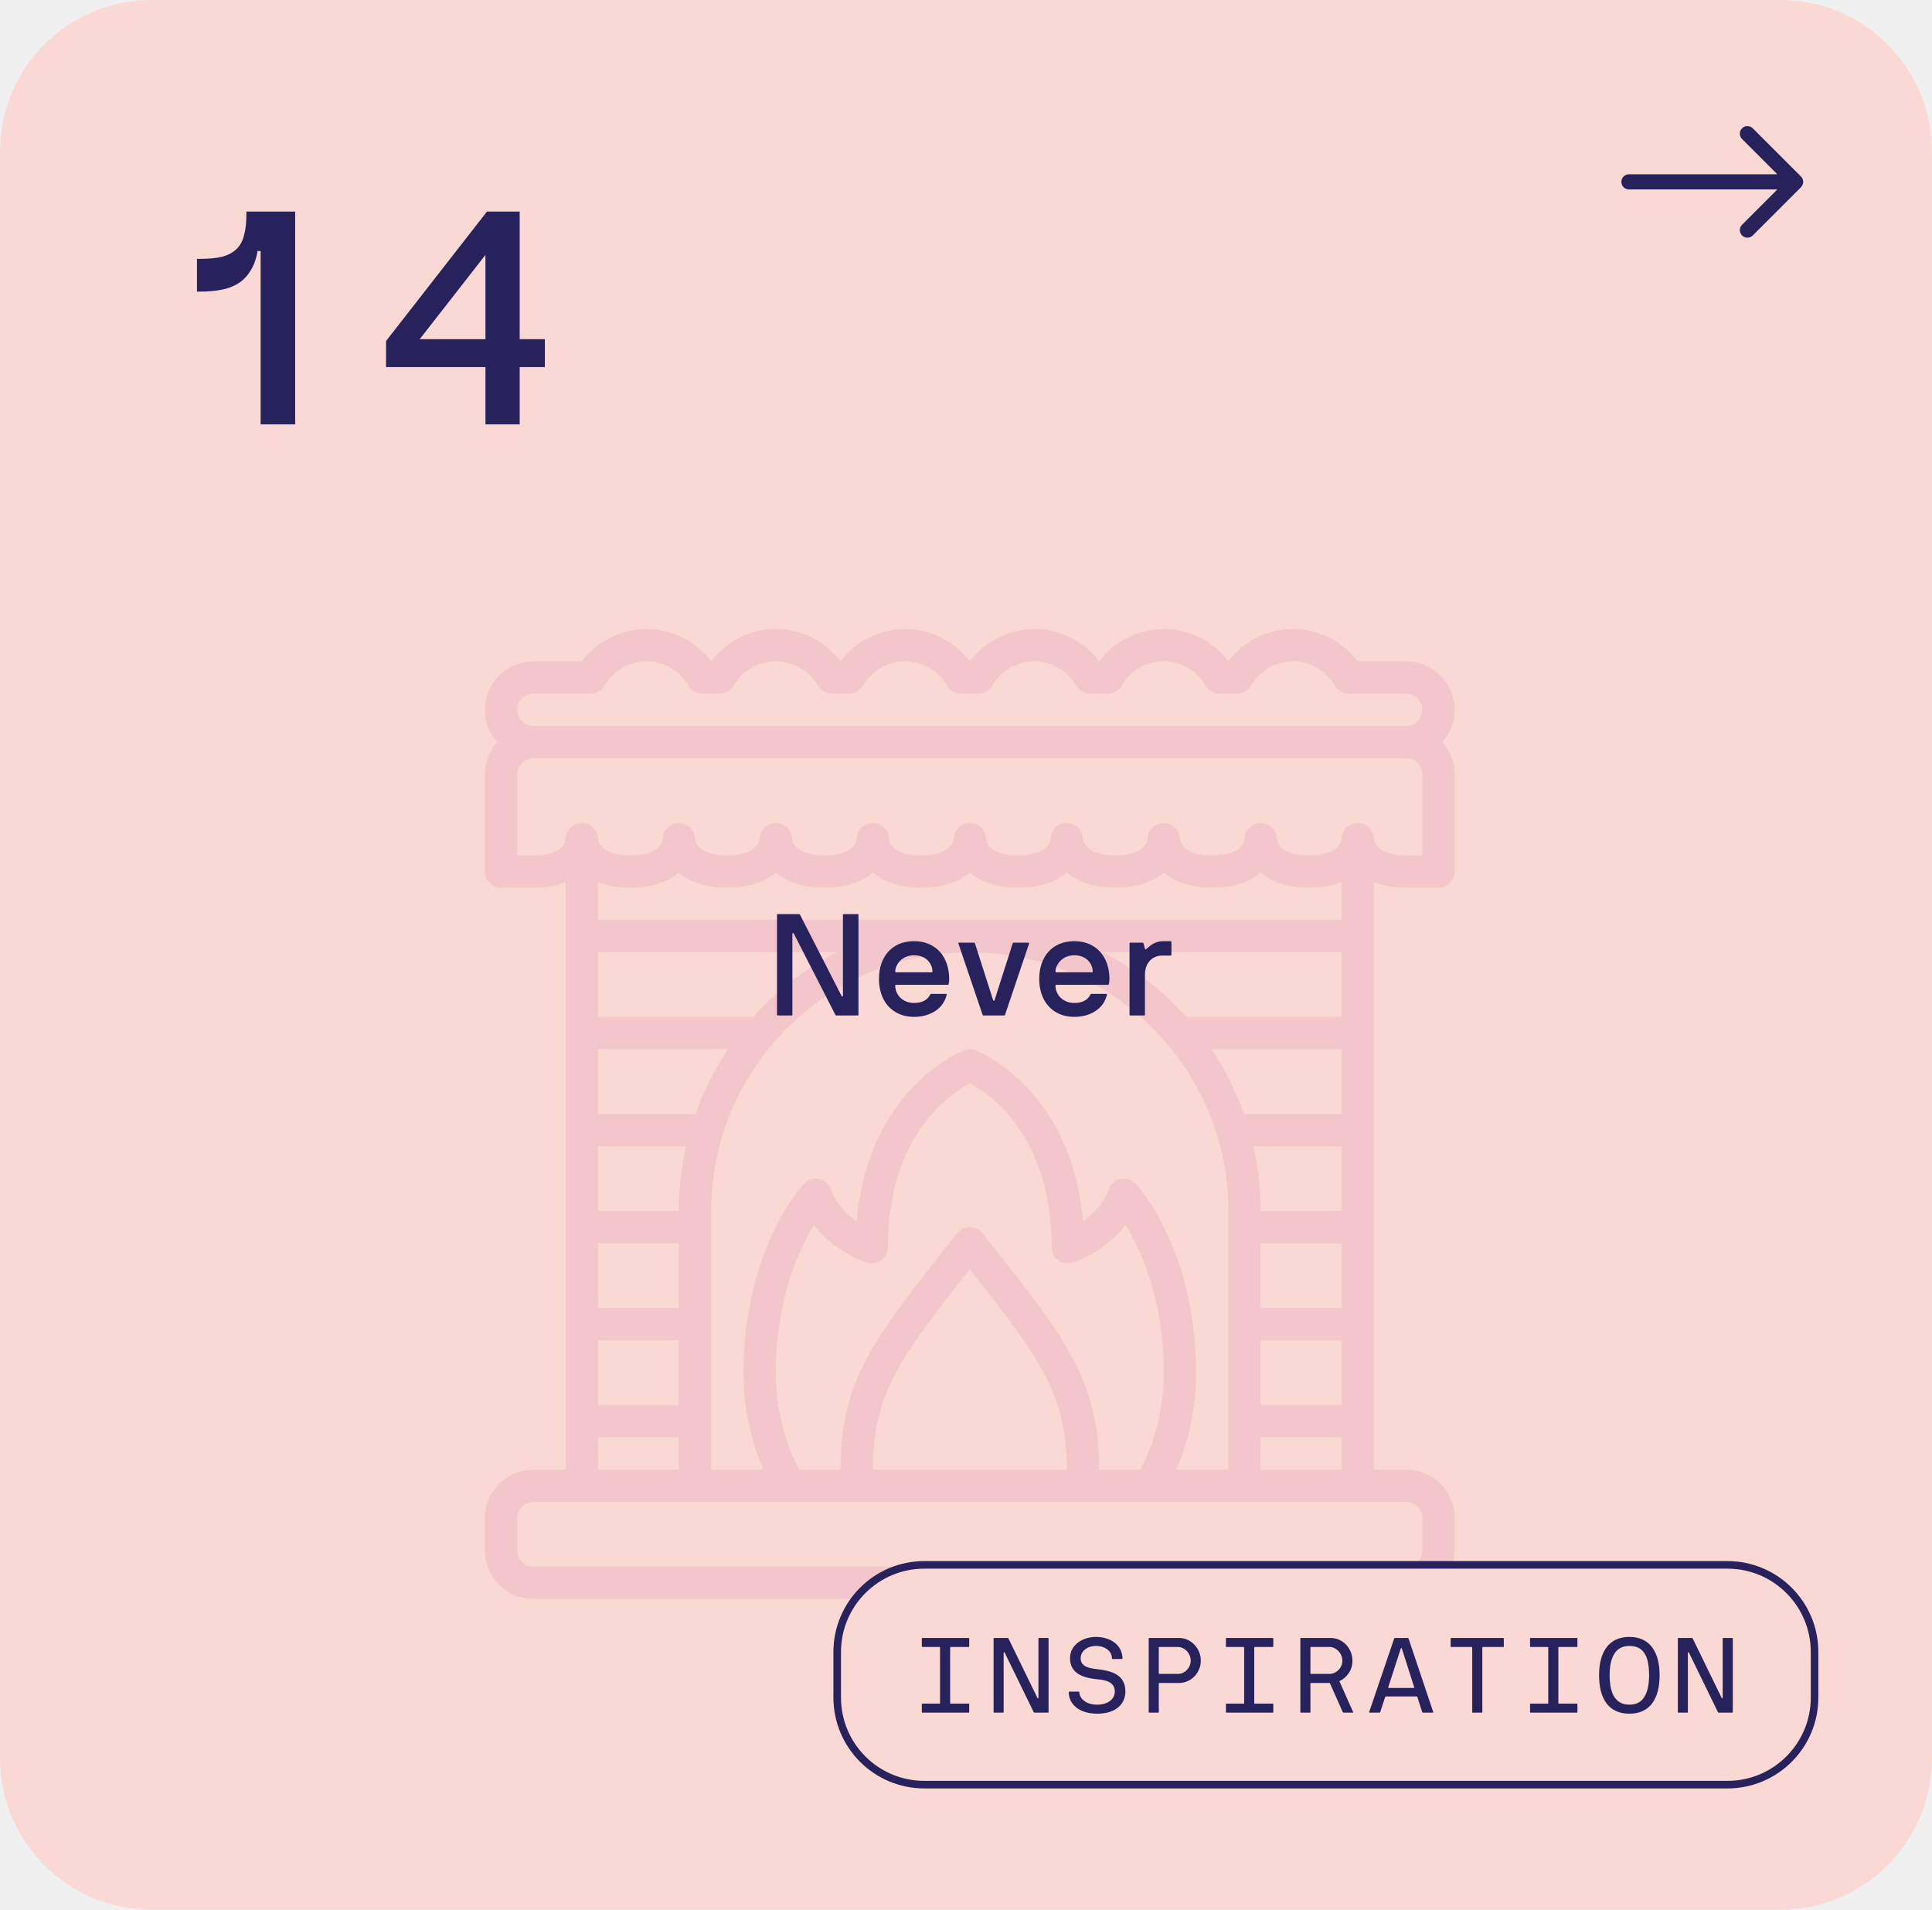
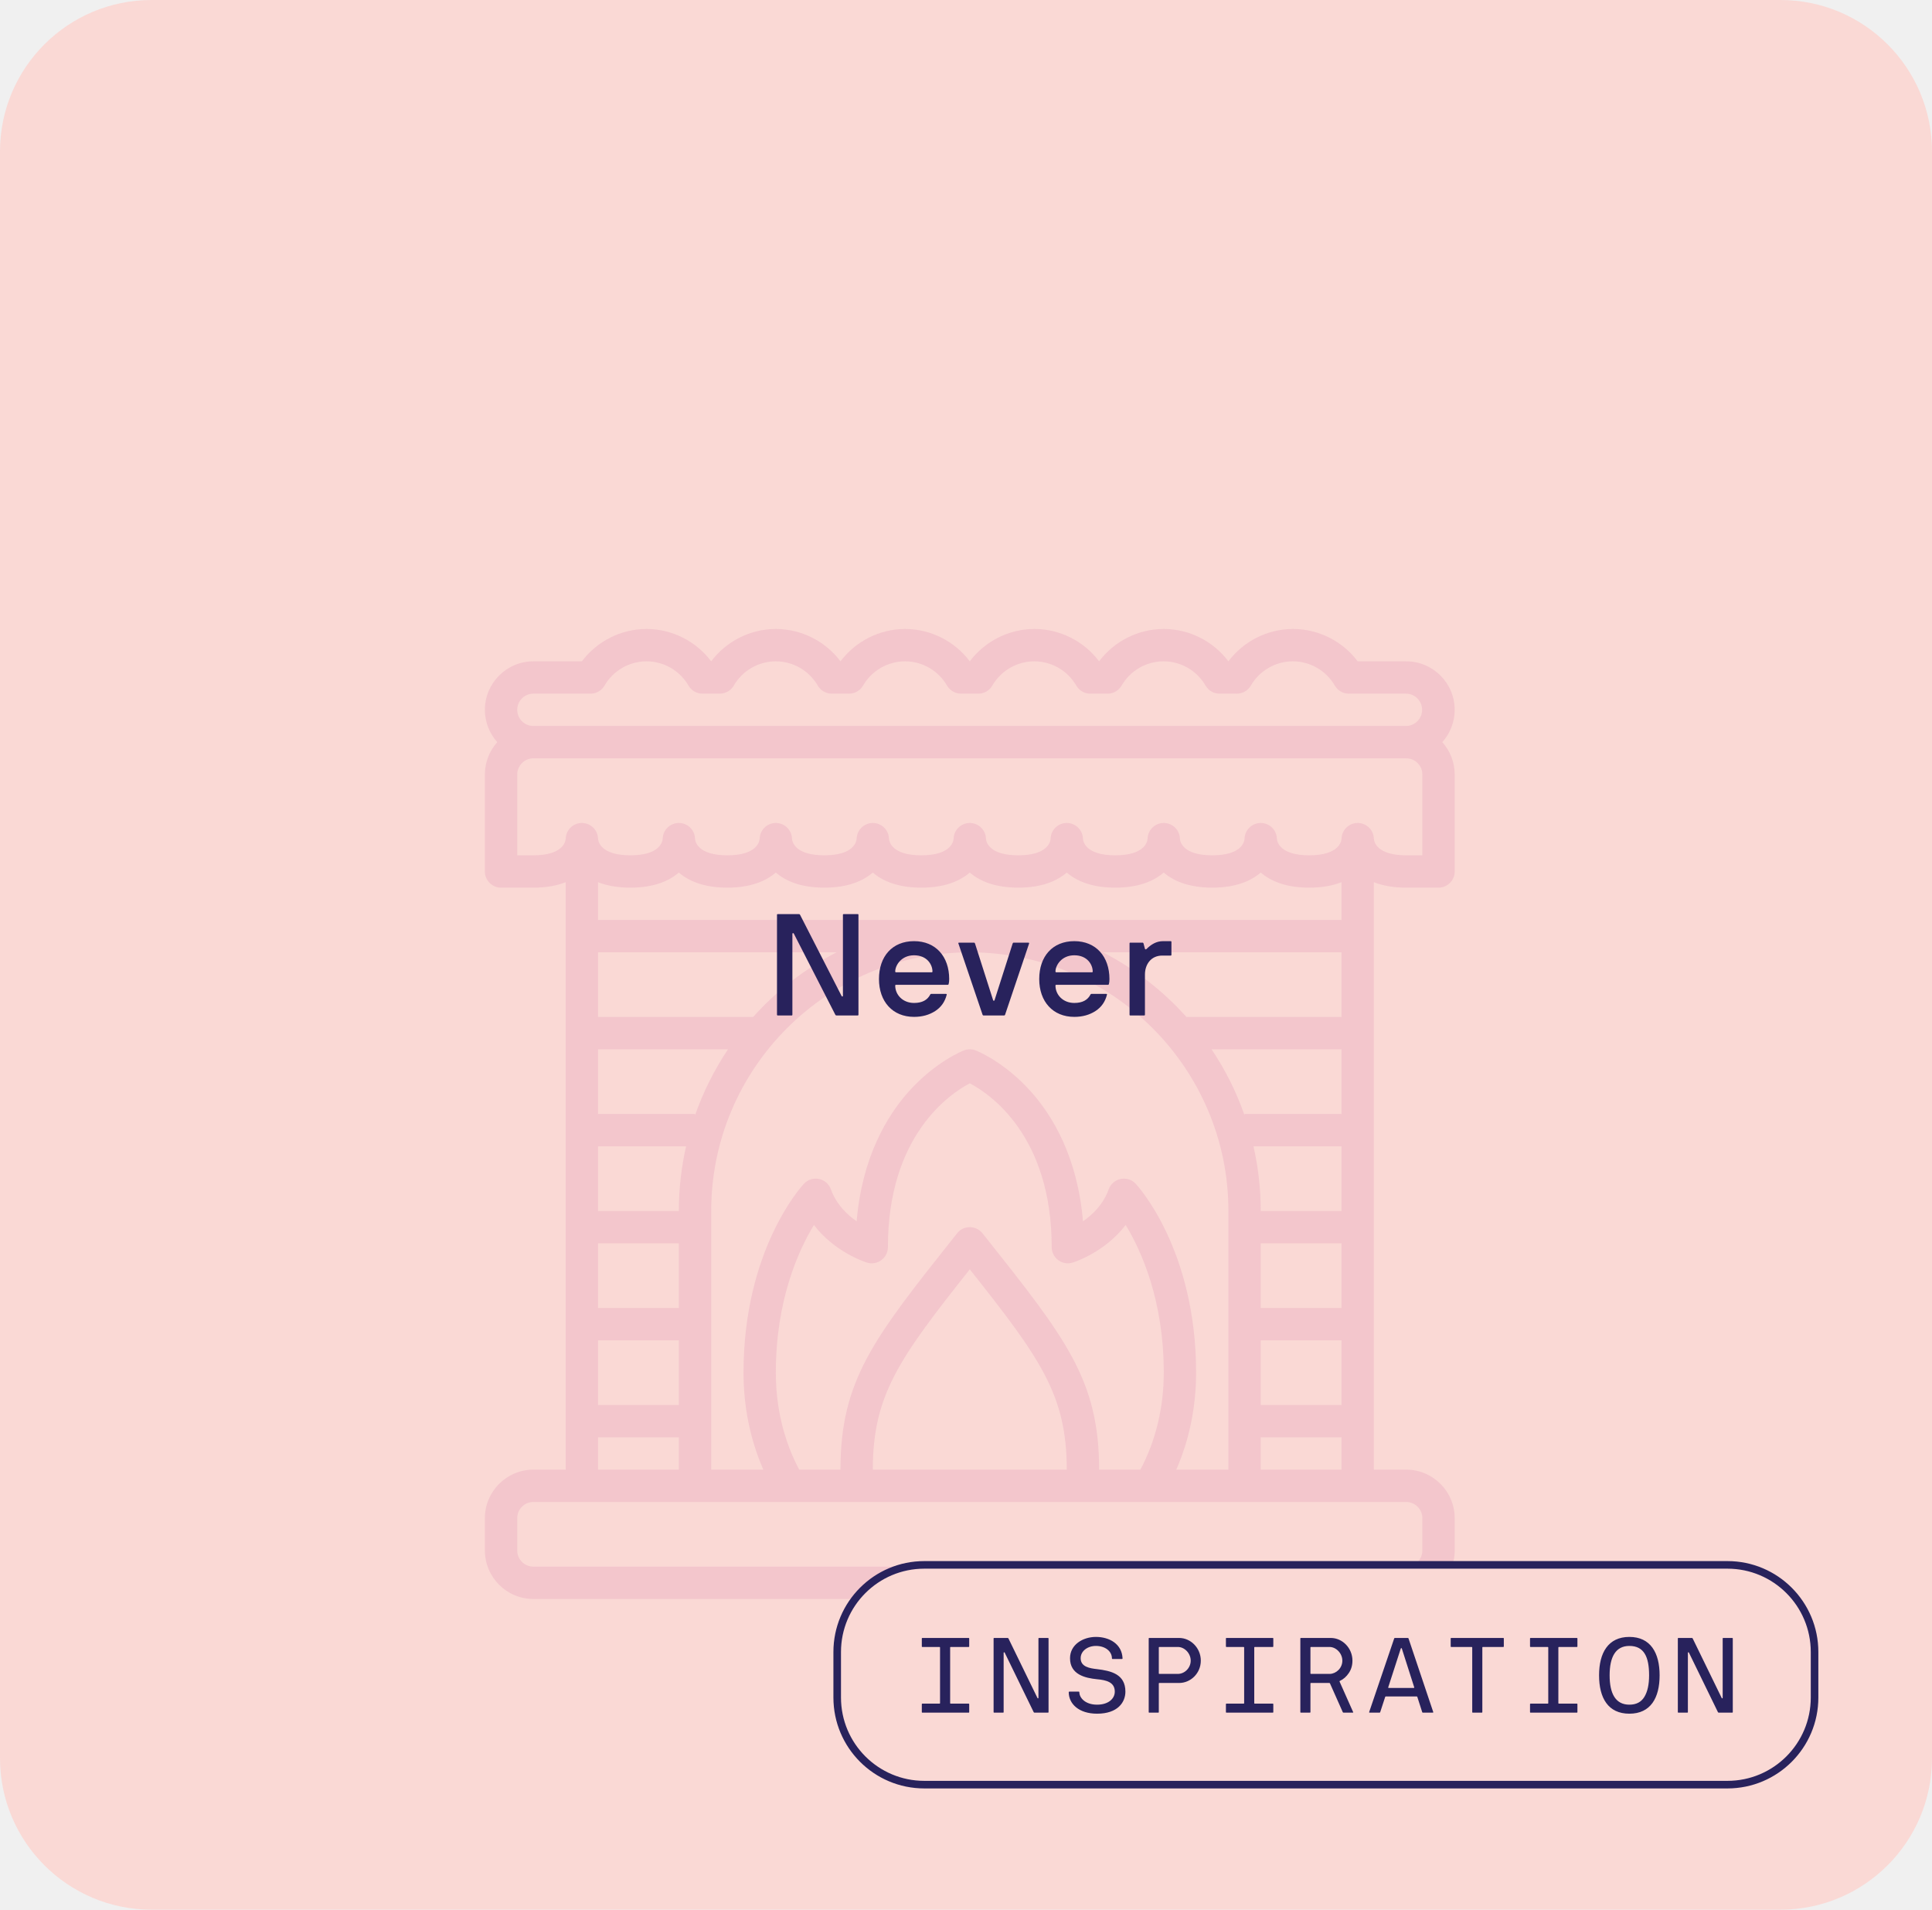
<svg xmlns="http://www.w3.org/2000/svg" width="255" height="252" viewBox="0 0 255 252" fill="none">
  <rect width="255" height="252" rx="20" fill="#FAD9D5" />
-   <path d="M26 34.16H26.4C27.573 34.16 28.547 34.067 29.32 33.88C30.093 33.667 30.72 33.333 31.2 32.88C31.68 32.427 32.013 31.827 32.2 31.08C32.413 30.333 32.52 29.413 32.52 28.32V27.92H38.96V56H34.4V33.12H34C33.813 34.187 33.493 35.067 33.04 35.76C32.613 36.453 32.08 37 31.44 37.4C30.8 37.8 30.053 38.08 29.2 38.24C28.347 38.4 27.413 38.48 26.4 38.48H26V34.16ZM50.953 48.44V45L64.273 27.92H68.593V44.76H71.913V48.44H68.593V56H64.073V48.44H50.953ZM55.393 44.76H64.073V33.64L55.393 44.76Z" fill="#28225C" />
  <g clip-path="url(#clip0_2_84)">
    <path d="M192 93.667C192 90.139 189.128 87.267 185.6 87.267H179.197C177.197 84.608 174.032 83 170.667 83C167.301 83 164.136 84.608 162.136 87.267H162.131C160.131 84.608 156.965 83 153.6 83C150.235 83 147.069 84.608 145.069 87.267H145.064C143.064 84.608 139.899 83 136.533 83C133.168 83 130.003 84.608 128.003 87.267H127.997C125.997 84.608 122.832 83 119.467 83C116.101 83 112.936 84.608 110.936 87.267H110.931C108.931 84.608 105.765 83 102.4 83C99.035 83 95.869 84.608 93.869 87.267H93.864C91.864 84.608 88.699 83 85.333 83C81.968 83 78.803 84.608 76.803 87.267H70.4C66.872 87.267 64 90.139 64 93.667C64 95.304 64.619 96.8 65.635 97.933C64.619 99.067 64 100.563 64 102.2V115C64 116.179 64.955 117.133 66.133 117.133H70.4C72.131 117.133 73.536 116.859 74.667 116.411V193.933H70.4C66.872 193.933 64 196.805 64 200.333V204.6C64 208.128 66.872 211 70.4 211H185.6C189.128 211 192 208.128 192 204.6V200.333C192 196.805 189.128 193.933 185.6 193.933H181.333V116.411C182.464 116.859 183.869 117.133 185.6 117.133H189.867C191.045 117.133 192 116.179 192 115V102.2C192 100.563 191.381 99.067 190.365 97.933C191.381 96.8 192 95.304 192 93.667ZM70.4 91.533H77.944C78.707 91.533 79.408 91.128 79.789 90.469C80.933 88.493 83.056 87.267 85.331 87.267C87.605 87.267 89.731 88.493 90.872 90.469C91.253 91.128 91.957 91.533 92.717 91.533H95.005C95.768 91.533 96.469 91.128 96.851 90.469C97.995 88.493 100.117 87.267 102.392 87.267C104.667 87.267 106.792 88.493 107.933 90.469C108.315 91.128 109.019 91.533 109.779 91.533H112.067C112.829 91.533 113.531 91.128 113.912 90.469C115.056 88.493 117.179 87.267 119.453 87.267C121.728 87.267 123.853 88.493 124.995 90.469C125.376 91.128 126.08 91.533 126.84 91.533H129.128C129.891 91.533 130.592 91.128 130.973 90.469C132.117 88.493 134.24 87.267 136.515 87.267C138.789 87.267 140.915 88.493 142.056 90.469C142.437 91.128 143.141 91.533 143.901 91.533H146.189C146.952 91.533 147.653 91.128 148.035 90.469C149.179 88.493 151.301 87.267 153.576 87.267C155.851 87.267 157.976 88.493 159.117 90.469C159.499 91.128 160.203 91.533 160.963 91.533H163.251C164.013 91.533 164.715 91.128 165.096 90.469C166.24 88.493 168.363 87.267 170.637 87.267C172.912 87.267 175.037 88.493 176.179 90.469C176.56 91.128 177.264 91.533 178.024 91.533H185.568C186.744 91.533 187.701 92.491 187.701 93.667C187.701 94.843 186.744 95.8 185.568 95.8H70.4C69.224 95.8 68.267 94.843 68.267 93.667C68.267 92.491 69.224 91.533 70.4 91.533ZM89.6 115.139C90.915 116.28 92.952 117.133 96 117.133C99.048 117.133 101.085 116.28 102.4 115.139C103.715 116.28 105.752 117.133 108.8 117.133C111.848 117.133 113.885 116.28 115.2 115.139C116.515 116.28 118.552 117.133 121.6 117.133C124.648 117.133 126.685 116.28 128 115.139C129.315 116.28 131.352 117.133 134.4 117.133C137.448 117.133 139.485 116.28 140.8 115.139C142.115 116.28 144.152 117.133 147.2 117.133C150.248 117.133 152.285 116.28 153.6 115.139C154.915 116.28 156.952 117.133 160 117.133C163.048 117.133 165.085 116.28 166.4 115.139C167.715 116.28 169.752 117.133 172.8 117.133C174.531 117.133 175.936 116.859 177.067 116.411V121.4H78.933V116.411C80.064 116.859 81.469 117.133 83.2 117.133C86.248 117.133 88.285 116.28 89.6 115.139ZM87.467 110.683C87.467 110.699 87.467 110.715 87.467 110.733C87.467 110.733 87.467 110.717 87.467 110.683ZM91.733 110.683C91.733 110.715 91.733 110.733 91.733 110.733C91.733 110.717 91.733 110.701 91.733 110.683ZM100.267 110.683C100.267 110.699 100.267 110.715 100.267 110.733C100.267 110.733 100.267 110.717 100.267 110.683ZM104.533 110.683C104.533 110.715 104.533 110.733 104.533 110.733C104.533 110.717 104.533 110.701 104.533 110.683ZM113.067 110.683C113.067 110.699 113.067 110.715 113.067 110.733C113.067 110.733 113.067 110.717 113.067 110.683ZM117.333 110.683C117.333 110.715 117.333 110.733 117.333 110.733C117.333 110.717 117.333 110.701 117.333 110.683ZM125.867 110.683C125.867 110.699 125.867 110.715 125.867 110.733C125.867 110.733 125.867 110.717 125.867 110.683ZM130.133 110.683C130.133 110.715 130.133 110.733 130.133 110.733C130.133 110.717 130.133 110.701 130.133 110.683ZM138.667 110.683C138.667 110.699 138.667 110.715 138.667 110.733C138.667 110.733 138.667 110.717 138.667 110.683ZM142.933 110.683C142.933 110.715 142.933 110.733 142.933 110.733C142.933 110.717 142.933 110.701 142.933 110.683ZM151.467 110.683C151.467 110.699 151.467 110.715 151.467 110.733C151.467 110.733 151.467 110.717 151.467 110.683ZM155.733 110.683C155.733 110.715 155.733 110.733 155.733 110.733C155.733 110.717 155.733 110.701 155.733 110.683ZM164.267 110.683C164.267 110.699 164.267 110.715 164.267 110.733C164.267 110.733 164.267 110.717 164.267 110.683ZM168.533 110.683C168.533 110.715 168.533 110.733 168.533 110.733C168.533 110.717 168.533 110.701 168.533 110.683ZM177.067 185.4H166.4V176.867H177.067V185.4ZM115.2 193.933C115.2 184.056 118.712 179.216 128 167.499C137.288 179.216 140.8 184.056 140.8 193.933H115.2ZM130.088 163.264L129.672 162.741C129.267 162.232 128.653 161.933 128 161.933C127.347 161.933 126.733 162.229 126.328 162.741L125.912 163.264C115.317 176.611 110.933 182.136 110.933 193.933H105.485C103.464 190.144 102.4 185.747 102.4 181.133C102.4 171.517 105.408 164.965 107.429 161.648C110.173 165.248 114.211 166.544 114.424 166.611C115.072 166.811 115.776 166.693 116.323 166.291C116.869 165.888 117.192 165.251 117.192 164.573C117.192 149.805 125.397 144.32 128 142.952C130.613 144.325 138.811 149.813 138.811 164.573C138.811 165.251 139.133 165.891 139.68 166.291C140.227 166.693 140.931 166.811 141.579 166.611C141.792 166.544 145.829 165.248 148.573 161.648C150.597 164.968 153.603 171.517 153.603 181.133C153.603 185.747 152.536 190.144 150.517 193.933H145.069C145.069 182.136 140.685 176.611 130.091 163.264H130.088ZM149.899 156.211C149.389 155.667 148.635 155.427 147.907 155.576C147.179 155.728 146.579 156.248 146.331 156.949C145.629 158.912 144.219 160.277 142.939 161.165C142.224 152.661 138.901 147.213 136.064 144.04C132.525 140.083 128.92 138.667 128.768 138.608C128.275 138.419 127.728 138.419 127.237 138.608C127.085 138.667 123.48 140.083 119.941 144.04C117.104 147.213 113.784 152.659 113.067 161.163C111.784 160.272 110.373 158.907 109.672 156.949C109.421 156.248 108.824 155.728 108.096 155.576C107.368 155.427 106.613 155.664 106.104 156.211C105.779 156.56 98.136 164.936 98.136 181.133C98.136 185.659 99.035 190.019 100.752 193.933H93.869V159.8C93.869 140.979 109.181 125.667 128.003 125.667C146.824 125.667 162.136 140.979 162.136 159.8V193.933H155.253C156.971 190.019 157.869 185.659 157.869 181.133C157.869 164.936 150.224 156.56 149.901 156.211H149.899ZM78.933 125.667H110.421C106.245 127.827 102.515 130.731 99.405 134.2H78.933V125.667ZM78.933 138.467H96.088C94.288 141.152 92.819 144.075 91.733 147.179V147H78.933V138.467ZM78.933 151.267H90.557C89.931 154.013 89.6 156.867 89.6 159.8H78.933V151.267ZM78.933 164.067H89.6V172.6H78.933V164.067ZM78.933 176.867H89.6V185.4H78.933V176.867ZM177.067 172.6H166.4V164.067H177.067V172.6ZM177.067 159.8H166.4C166.4 156.867 166.069 154.013 165.443 151.267H177.067V159.8ZM177.067 147H164.267V147.179C163.184 144.075 161.715 141.152 159.912 138.467H177.067V147ZM177.067 134.2H156.595C153.485 130.731 149.755 127.827 145.579 125.667H177.067V134.2ZM177.067 110.733C177.067 110.733 177.067 110.717 177.067 110.683C177.067 110.699 177.067 110.715 177.067 110.733ZM78.933 110.733C78.933 110.717 78.933 110.701 78.933 110.683C78.933 110.715 78.933 110.733 78.933 110.733ZM74.667 110.733C74.667 110.733 74.667 110.717 74.667 110.683C74.667 110.699 74.667 110.715 74.667 110.733ZM78.933 189.667H89.6V193.933H78.933V189.667ZM187.733 200.333V204.6C187.733 205.776 186.776 206.733 185.6 206.733H70.4C69.224 206.733 68.267 205.776 68.267 204.6V200.333C68.267 199.157 69.224 198.2 70.4 198.2H185.6C186.776 198.2 187.733 199.157 187.733 200.333ZM166.4 193.933V189.667H177.067V193.933H166.4ZM181.333 110.733C181.333 110.717 181.333 110.701 181.333 110.683C181.333 110.715 181.333 110.733 181.333 110.733ZM187.733 112.867H185.6C181.704 112.867 181.36 111.067 181.333 110.68C181.307 109.525 180.36 108.6 179.2 108.6C178.04 108.6 177.096 109.528 177.067 110.68C177.037 111.067 176.696 112.867 172.8 112.867C168.904 112.867 168.56 111.067 168.533 110.68C168.507 109.525 167.56 108.6 166.4 108.6C165.24 108.6 164.296 109.528 164.267 110.68C164.237 111.067 163.896 112.867 160 112.867C156.104 112.867 155.76 111.067 155.733 110.68C155.707 109.525 154.76 108.6 153.6 108.6C152.44 108.6 151.496 109.528 151.467 110.68C151.437 111.067 151.096 112.867 147.2 112.867C143.304 112.867 142.96 111.067 142.933 110.68C142.907 109.525 141.96 108.6 140.8 108.6C139.64 108.6 138.696 109.528 138.667 110.68C138.637 111.067 138.296 112.867 134.4 112.867C130.504 112.867 130.16 111.067 130.133 110.68C130.107 109.525 129.16 108.6 128 108.6C126.84 108.6 125.896 109.528 125.867 110.68C125.837 111.067 125.493 112.867 121.6 112.867C117.707 112.867 117.36 111.067 117.333 110.68C117.307 109.525 116.36 108.6 115.2 108.6C114.04 108.6 113.096 109.528 113.067 110.68C113.037 111.067 112.693 112.867 108.8 112.867C104.907 112.867 104.56 111.067 104.533 110.68C104.507 109.525 103.56 108.6 102.4 108.6C101.24 108.6 100.296 109.528 100.267 110.68C100.237 111.067 99.893 112.867 96 112.867C92.107 112.867 91.76 111.067 91.733 110.68C91.707 109.525 90.76 108.6 89.6 108.6C88.44 108.6 87.496 109.528 87.467 110.68C87.437 111.067 87.093 112.867 83.2 112.867C79.307 112.867 78.96 111.067 78.933 110.68C78.907 109.525 77.96 108.6 76.8 108.6C75.64 108.6 74.696 109.528 74.667 110.68C74.637 111.067 74.293 112.867 70.4 112.867H68.267V102.2C68.267 101.024 69.224 100.067 70.4 100.067H185.6C186.776 100.067 187.733 101.024 187.733 102.2V112.867Z" fill="#DA78AC" fill-opacity="0.2" />
  </g>
-   <path d="M215 23C214.448 23 214 23.448 214 24C214 24.552 214.448 25 215 25L215 23ZM237.707 24.707C238.098 24.317 238.098 23.683 237.707 23.293L231.343 16.929C230.953 16.538 230.319 16.538 229.929 16.929C229.538 17.32 229.538 17.953 229.929 18.343L235.586 24L229.929 29.657C229.538 30.047 229.538 30.68 229.929 31.071C230.319 31.462 230.953 31.462 231.343 31.071L237.707 24.707ZM215 25L237 25L237 23L215 23L215 25Z" fill="#28225C" />
  <path d="M102.554 133.907V120.715C102.554 120.65 102.591 120.622 102.656 120.622H105.467C105.513 120.622 105.56 120.65 105.597 120.715L111.07 131.412C111.117 131.532 111.256 131.523 111.256 131.412V120.715C111.256 120.65 111.293 120.622 111.358 120.622H113.213C113.278 120.622 113.306 120.65 113.306 120.715V133.907C113.306 133.972 113.278 134 113.213 134H110.402C110.328 134 110.282 133.972 110.254 133.907L104.78 123.21C104.734 123.09 104.585 123.108 104.585 123.229V133.907C104.585 133.972 104.558 134 104.493 134H102.637C102.591 134 102.563 133.972 102.554 133.907ZM116.014 129.194C116.014 126.198 117.777 124.194 120.644 124.194C123.511 124.194 125.282 126.235 125.282 129.194C125.282 129.482 125.255 129.686 125.208 129.862C125.18 129.927 125.153 129.955 125.115 129.955H118.25C118.185 129.955 118.157 129.983 118.157 130.048C118.157 131.263 119.141 132.349 120.644 132.349C121.729 132.349 122.416 131.95 122.778 131.245C122.805 131.18 122.843 131.152 122.907 131.152H124.865C124.93 131.152 124.958 131.18 124.958 131.226V131.245C124.726 132.182 124.225 132.905 123.436 133.416C122.648 133.926 121.72 134.186 120.644 134.186C117.814 134.186 116.014 132.163 116.014 129.194ZM118.157 128.202C118.157 128.267 118.185 128.294 118.25 128.304H122.982C123.047 128.304 123.074 128.267 123.074 128.202C123.074 127.292 122.36 126.059 120.644 126.059C118.946 126.059 118.157 127.404 118.157 128.202ZM129.688 133.907L126.497 124.5C126.469 124.426 126.506 124.389 126.608 124.389H128.566C128.612 124.389 128.659 124.426 128.687 124.5L131.08 131.987C131.126 132.089 131.219 132.089 131.266 131.987L133.659 124.5C133.687 124.426 133.724 124.389 133.789 124.389H135.728C135.802 124.389 135.839 124.426 135.83 124.5L132.657 133.907C132.629 133.972 132.592 134 132.537 134H129.8C129.753 134 129.716 133.972 129.688 133.907ZM137.165 129.194C137.165 126.198 138.928 124.194 141.795 124.194C144.661 124.194 146.433 126.235 146.433 129.194C146.433 129.482 146.406 129.686 146.359 129.862C146.331 129.927 146.303 129.955 146.266 129.955H139.401C139.336 129.955 139.308 129.983 139.308 130.048C139.308 131.263 140.292 132.349 141.795 132.349C142.88 132.349 143.567 131.95 143.928 131.245C143.956 131.18 143.993 131.152 144.058 131.152H146.016C146.081 131.152 146.109 131.18 146.109 131.226V131.245C145.877 132.182 145.376 132.905 144.587 133.416C143.799 133.926 142.871 134.186 141.795 134.186C138.965 134.186 137.165 132.163 137.165 129.194ZM139.308 128.202C139.308 128.267 139.336 128.294 139.401 128.304H144.133C144.197 128.304 144.225 128.267 144.225 128.202C144.225 127.292 143.511 126.059 141.795 126.059C140.097 126.059 139.308 127.404 139.308 128.202ZM149.086 133.907V124.481C149.086 124.417 149.114 124.389 149.16 124.389H150.802C150.867 124.389 150.904 124.426 150.932 124.5L151.118 125.205C151.164 125.307 151.266 125.289 151.312 125.242C151.916 124.639 152.611 124.194 153.511 124.194H154.522C154.587 124.194 154.615 124.222 154.615 124.287V126.003C154.615 126.068 154.587 126.096 154.522 126.096H153.418C151.888 126.096 151.118 127.292 151.118 128.601V133.907C151.118 133.972 151.09 134 151.025 134H149.16C149.114 134 149.086 133.972 149.086 133.907Z" fill="#28225C" />
  <rect x="110.5" y="206.5" width="129" height="29" rx="11.5" fill="#FAD9D5" />
  <rect x="110.5" y="206.5" width="129" height="29" rx="11.5" stroke="#28225C" />
  <path d="M121.668 225.932V224.879C121.668 224.831 121.688 224.811 121.736 224.811H124.006C124.054 224.811 124.074 224.79 124.074 224.742V217.407C124.074 217.359 124.054 217.339 124.006 217.332H121.736C121.688 217.332 121.668 217.312 121.668 217.264V216.211C121.668 216.163 121.688 216.143 121.736 216.143H127.854C127.902 216.143 127.923 216.163 127.923 216.211V217.264C127.923 217.312 127.902 217.332 127.854 217.332H125.476C125.428 217.332 125.407 217.359 125.407 217.407V224.742C125.407 224.79 125.428 224.811 125.476 224.811H127.854C127.902 224.811 127.923 224.831 127.923 224.879V225.932C127.923 225.979 127.902 226 127.854 226H121.736C121.688 226 121.668 225.979 121.668 225.932ZM131.142 225.932V216.211C131.142 216.163 131.163 216.143 131.21 216.143H133.001C133.036 216.143 133.07 216.163 133.104 216.211L136.925 224.052C136.959 224.141 137.062 224.141 137.062 224.038V216.211C137.062 216.163 137.082 216.143 137.13 216.143H138.32C138.368 216.143 138.388 216.163 138.395 216.211V225.932C138.395 225.979 138.368 226 138.32 226H136.542C136.495 226 136.46 225.979 136.433 225.932L132.612 218.091C132.578 218.002 132.468 218.016 132.468 218.104V225.932C132.468 225.979 132.448 226 132.4 226H131.21C131.163 226 131.142 225.979 131.142 225.932ZM141.06 223.3C141.06 223.252 141.088 223.231 141.136 223.225H142.38C142.434 223.225 142.462 223.252 142.462 223.313C142.462 224.024 143.221 224.947 144.8 224.947C146.297 224.947 147.138 224.154 147.138 223.225C147.138 221.98 146.023 221.7 144.8 221.591C143.241 221.434 141.224 220.982 141.231 218.815C141.231 217.018 142.94 216.006 144.649 216.006C146.406 216.006 148.088 216.922 148.163 218.843C148.163 218.891 148.142 218.911 148.095 218.918H146.83C146.782 218.911 146.762 218.891 146.762 218.843C146.762 217.913 145.893 217.195 144.649 217.195C143.542 217.195 142.633 217.872 142.633 218.815C142.633 219.964 143.829 220.148 144.8 220.258C146.632 220.477 148.539 220.914 148.539 223.225C148.539 224.64 147.52 226.137 144.8 226.137C142.373 226.137 141.06 224.817 141.06 223.3ZM151.615 225.932V216.211C151.615 216.163 151.635 216.143 151.683 216.143H155.634C157.159 216.143 158.492 217.469 158.492 219.137C158.492 220.798 157.159 222.083 155.634 222.083H153.016C152.968 222.083 152.948 222.104 152.948 222.151V225.932C152.948 225.979 152.927 226 152.879 226H151.683C151.635 226 151.615 225.979 151.615 225.932ZM152.948 217.407V220.818C152.948 220.866 152.968 220.887 153.016 220.887H155.463C156.352 220.887 157.159 220.107 157.159 219.137C157.159 218.173 156.352 217.332 155.463 217.332H153.016C152.968 217.332 152.948 217.359 152.948 217.407ZM161.806 225.932V224.879C161.806 224.831 161.827 224.811 161.875 224.811H164.144C164.192 224.811 164.213 224.79 164.213 224.742V217.407C164.213 217.359 164.192 217.339 164.144 217.332H161.875C161.827 217.332 161.806 217.312 161.806 217.264V216.211C161.806 216.163 161.827 216.143 161.875 216.143H167.993C168.041 216.143 168.061 216.163 168.061 216.211V217.264C168.061 217.312 168.041 217.332 167.993 217.332H165.614C165.566 217.332 165.546 217.359 165.546 217.407V224.742C165.546 224.79 165.566 224.811 165.614 224.811H167.993C168.041 224.811 168.061 224.831 168.061 224.879V225.932C168.061 225.979 168.041 226 167.993 226H161.875C161.827 226 161.806 225.979 161.806 225.932ZM171.629 225.932V216.211C171.629 216.163 171.65 216.143 171.697 216.143H175.649C177.173 216.143 178.506 217.469 178.506 219.137C178.506 219.752 178.349 220.292 178.034 220.764C177.72 221.235 177.323 221.591 176.838 221.816C176.804 221.837 176.79 221.864 176.811 221.912L178.602 225.932C178.622 225.979 178.595 226 178.533 226H177.371C177.337 226 177.262 226.007 177.228 225.932L175.546 222.151C175.526 222.104 175.498 222.083 175.45 222.083H173.03C172.983 222.083 172.962 222.104 172.962 222.151V225.932C172.962 225.979 172.935 226 172.887 226H171.697C171.65 226 171.629 225.979 171.629 225.932ZM172.962 217.407V220.818C172.962 220.866 172.983 220.887 173.03 220.887H175.532C176.394 220.853 177.173 220.101 177.173 219.137C177.173 218.173 176.353 217.332 175.478 217.332H173.03C172.983 217.332 172.962 217.359 172.962 217.407ZM180.714 225.918L184.015 216.211C184.036 216.163 184.063 216.143 184.097 216.143H185.82C185.854 216.143 185.888 216.163 185.909 216.211L189.17 225.918C189.19 225.973 189.163 226 189.094 226H187.782C187.755 226 187.734 225.979 187.714 225.932L187.071 223.929C187.064 223.881 187.03 223.86 186.968 223.86H182.908C182.874 223.86 182.846 223.881 182.826 223.929L182.17 225.932C182.149 225.979 182.129 226 182.094 226H180.782C180.72 226 180.693 225.973 180.714 225.918ZM184.883 217.544L183.229 222.657C183.209 222.712 183.236 222.739 183.304 222.739H186.592C186.654 222.739 186.681 222.712 186.661 222.657L185.027 217.544C184.993 217.455 184.918 217.455 184.883 217.544ZM191.473 217.264V216.211C191.473 216.163 191.493 216.143 191.541 216.143H198.418C198.466 216.143 198.486 216.163 198.486 216.211V217.264C198.486 217.312 198.466 217.332 198.418 217.332H195.718C195.67 217.332 195.649 217.359 195.649 217.407V225.932C195.649 225.979 195.622 226 195.574 226H194.385C194.337 226 194.316 225.979 194.316 225.932V217.387C194.296 217.353 194.275 217.332 194.248 217.332H191.541C191.493 217.332 191.473 217.312 191.473 217.264ZM201.945 225.932V224.879C201.945 224.831 201.965 224.811 202.013 224.811H204.283C204.331 224.811 204.351 224.79 204.351 224.742V217.407C204.351 217.359 204.331 217.339 204.283 217.332H202.013C201.965 217.332 201.945 217.312 201.945 217.264V216.211C201.945 216.163 201.965 216.143 202.013 216.143H208.131C208.179 216.143 208.2 216.163 208.2 216.211V217.264C208.2 217.312 208.179 217.332 208.131 217.332H205.752C205.705 217.332 205.684 217.359 205.684 217.407V224.742C205.684 224.79 205.705 224.811 205.752 224.811H208.131C208.179 224.811 208.2 224.831 208.2 224.879V225.932C208.2 225.979 208.179 226 208.131 226H202.013C201.965 226 201.945 225.979 201.945 225.932ZM211.057 221.071C211.057 218.118 212.253 216.006 215.056 216.006C217.858 216.006 219.048 218.118 219.048 221.071C219.048 224.059 217.858 226.137 215.056 226.137C212.246 226.137 211.057 224.059 211.057 221.071ZM212.451 221.071C212.451 223.505 213.244 224.947 215.056 224.947C215.965 224.947 216.621 224.605 217.038 223.915C217.455 223.231 217.66 222.281 217.66 221.071C217.66 218.645 216.997 217.195 215.056 217.195C213.244 217.195 212.451 218.645 212.451 221.071ZM221.454 225.932V216.211C221.454 216.163 221.474 216.143 221.522 216.143H223.313C223.347 216.143 223.381 216.163 223.415 216.211L227.237 224.052C227.271 224.141 227.373 224.141 227.373 224.038V216.211C227.373 216.163 227.394 216.143 227.442 216.143H228.631C228.679 216.143 228.7 216.163 228.706 216.211V225.932C228.706 225.979 228.679 226 228.631 226H226.854C226.806 226 226.772 225.979 226.745 225.932L222.923 218.091C222.889 218.002 222.78 218.016 222.78 218.104V225.932C222.78 225.979 222.759 226 222.711 226H221.522C221.474 226 221.454 225.979 221.454 225.932Z" fill="#28225C" />
  <defs>
    <clipPath id="clip0_2_84">
      <rect width="128" height="128" fill="white" transform="translate(64 83)" />
    </clipPath>
  </defs>
</svg>
